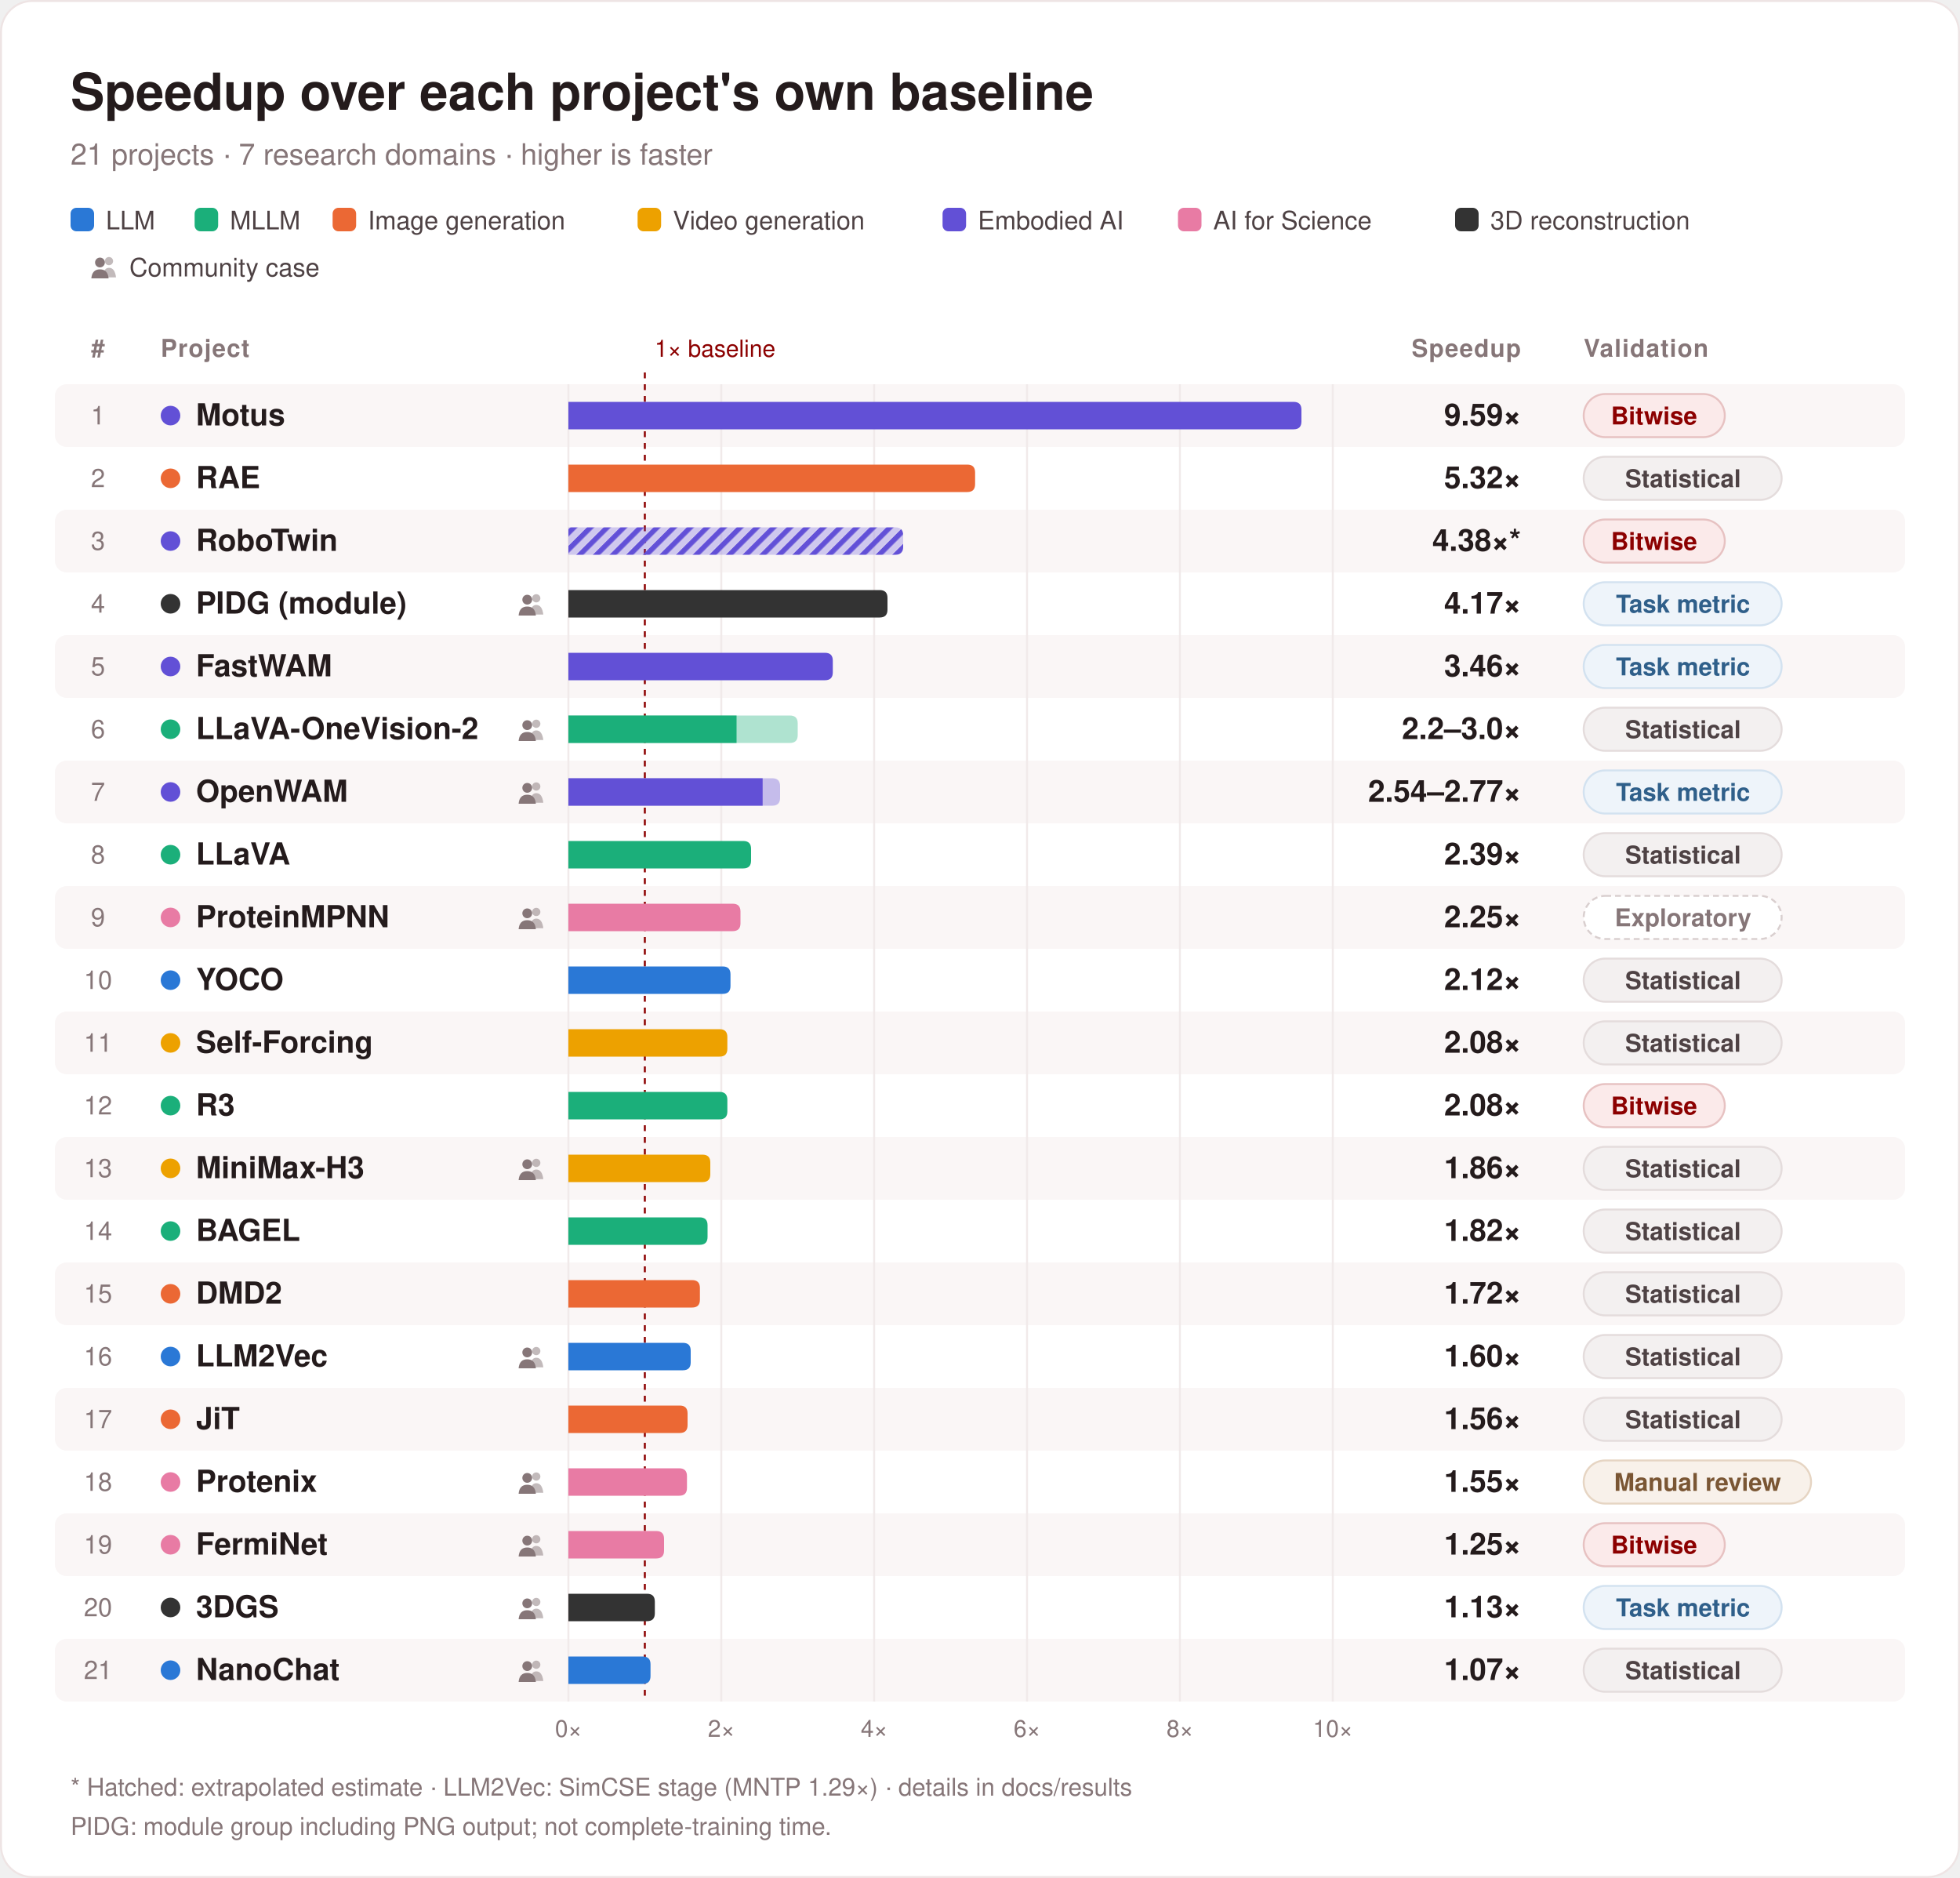
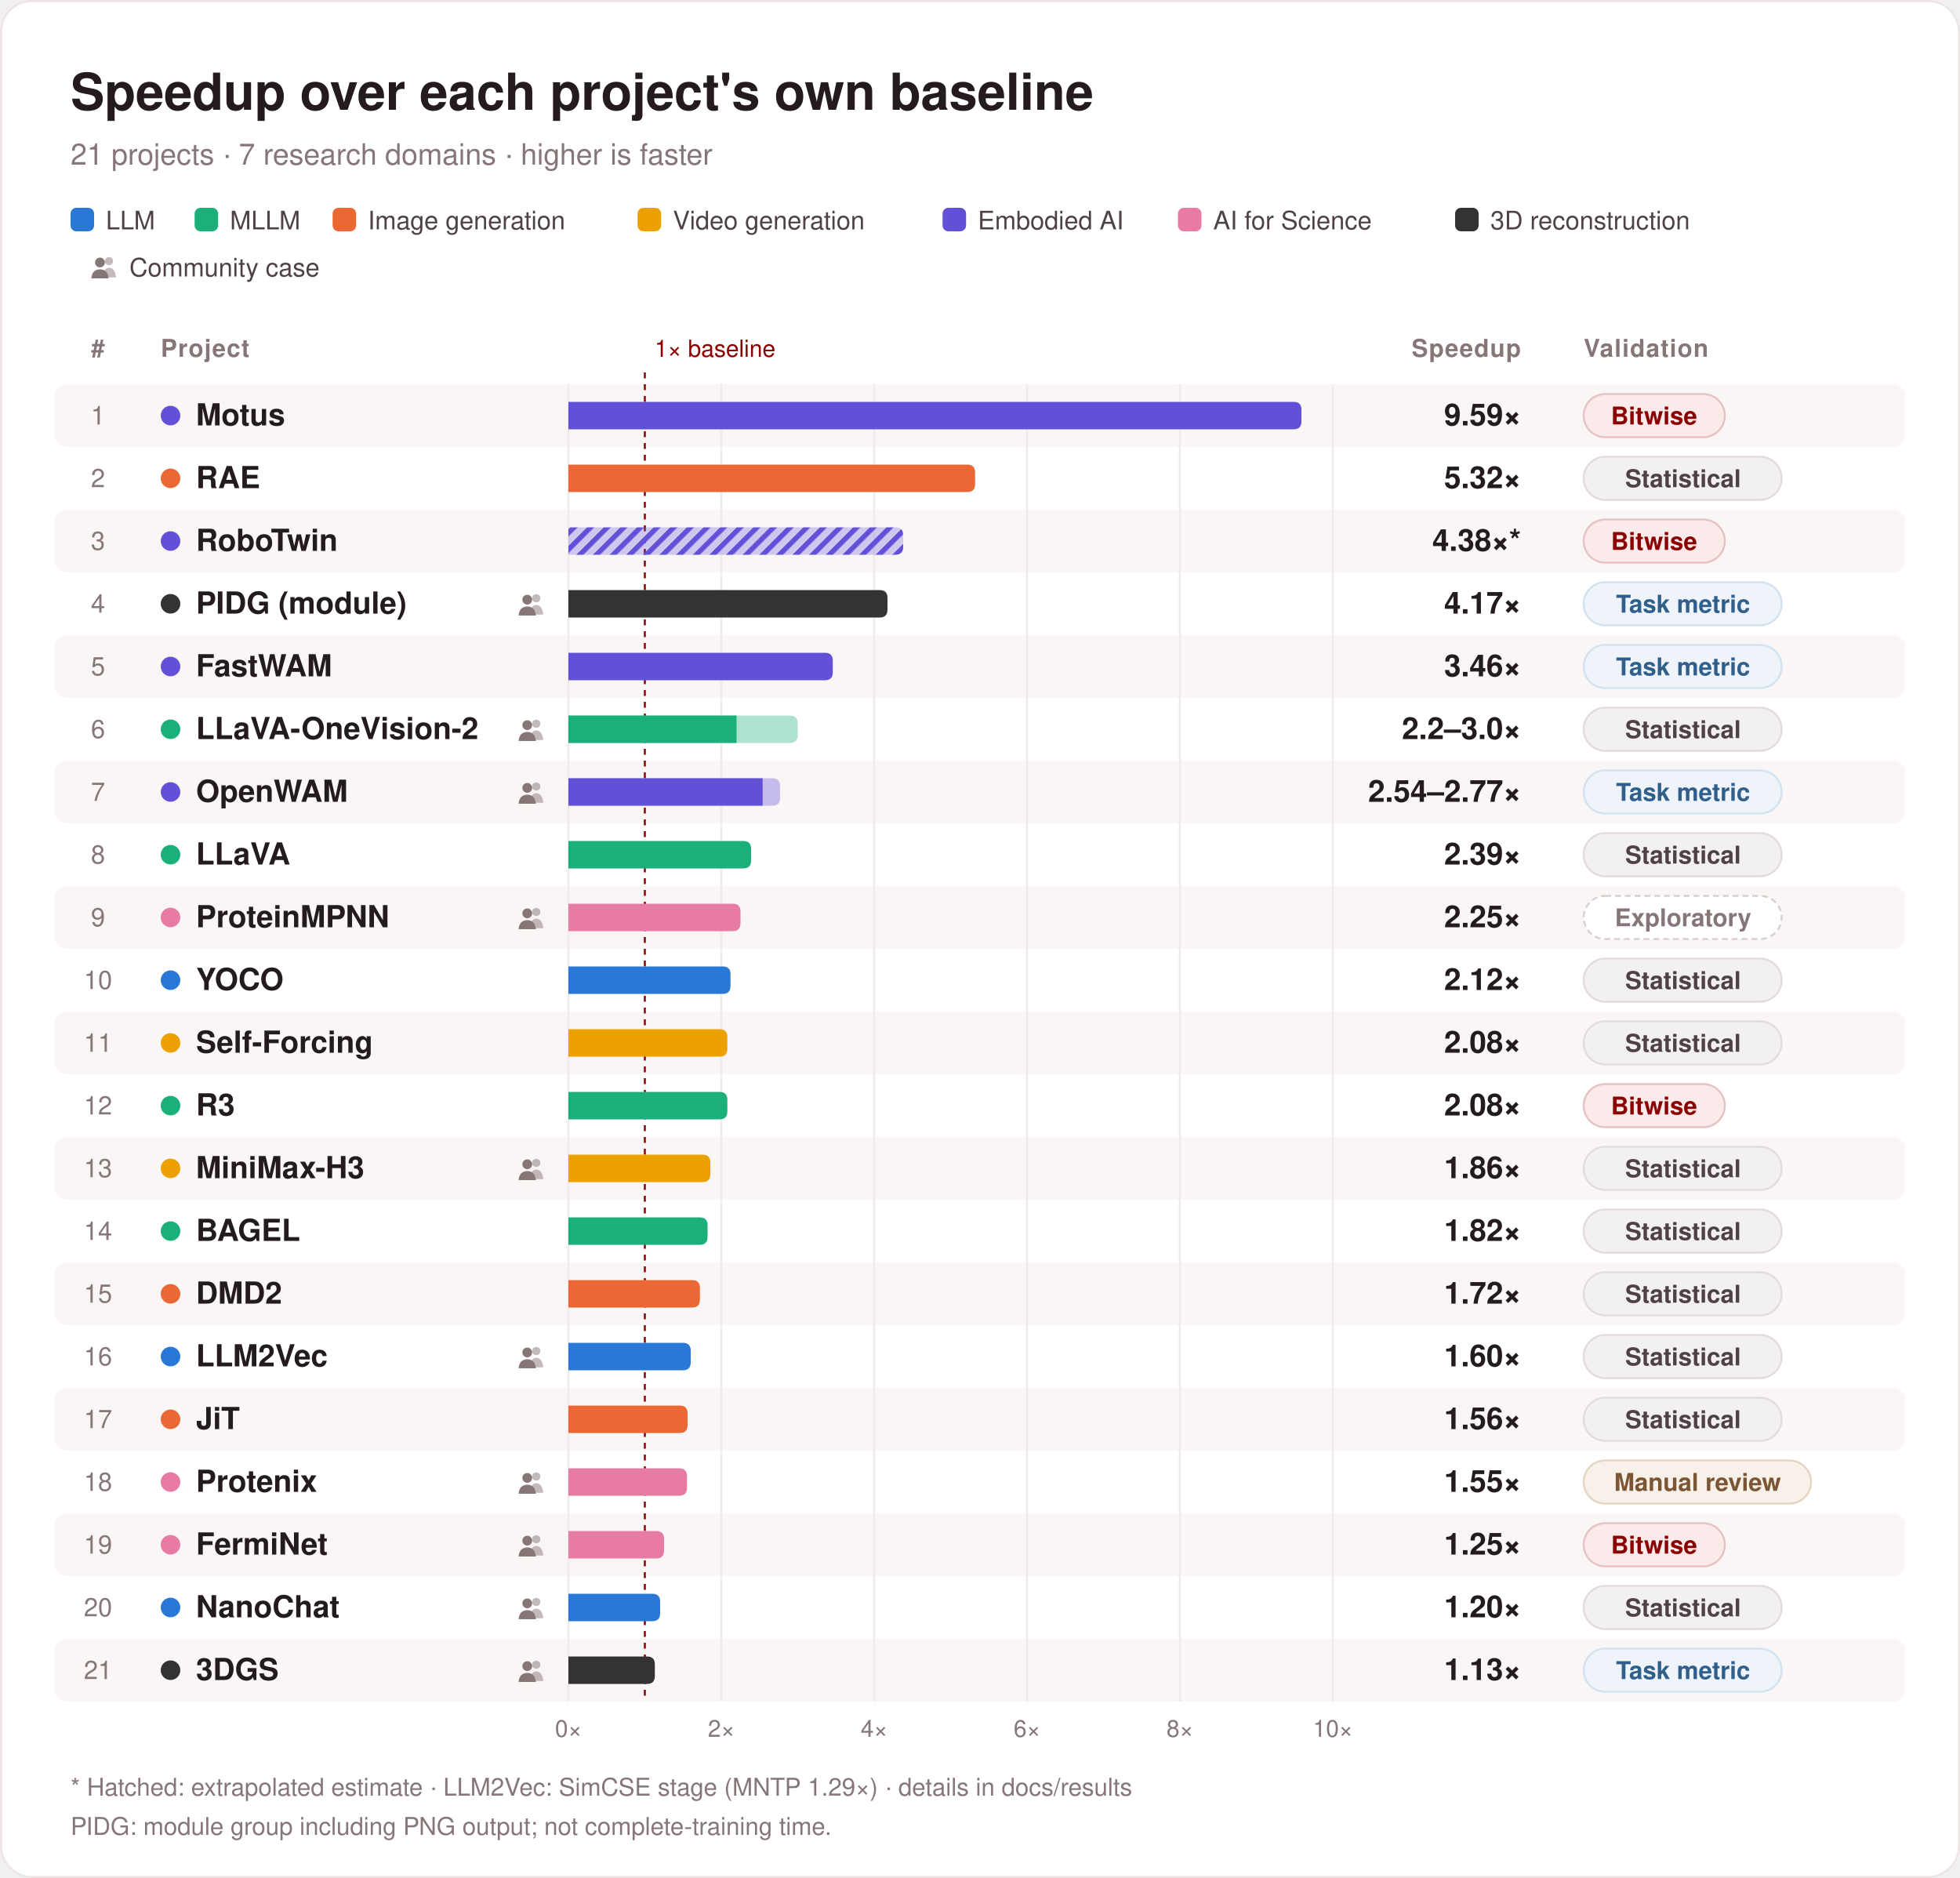
<svg xmlns="http://www.w3.org/2000/svg" width="1000" height="958" viewBox="0 0 1000 958" role="img" aria-labelledby="t d">
  <defs>
    <pattern id="h-llm" width="6" height="6" patternUnits="userSpaceOnUse" patternTransform="rotate(45)">
      <rect width="6" height="6" fill="#2a78d6" fill-opacity=".28" />
      <rect width="2.6" height="6" fill="#2a78d6" />
    </pattern>
    <pattern id="h-mllm" width="6" height="6" patternUnits="userSpaceOnUse" patternTransform="rotate(45)">
      <rect width="6" height="6" fill="#1baf7a" fill-opacity=".28" />
      <rect width="2.6" height="6" fill="#1baf7a" />
    </pattern>
    <pattern id="h-img" width="6" height="6" patternUnits="userSpaceOnUse" patternTransform="rotate(45)">
      <rect width="6" height="6" fill="#eb6834" fill-opacity=".28" />
      <rect width="2.6" height="6" fill="#eb6834" />
    </pattern>
    <pattern id="h-vid" width="6" height="6" patternUnits="userSpaceOnUse" patternTransform="rotate(45)">
      <rect width="6" height="6" fill="#eda100" fill-opacity=".28" />
      <rect width="2.6" height="6" fill="#eda100" />
    </pattern>
    <pattern id="h-emb" width="6" height="6" patternUnits="userSpaceOnUse" patternTransform="rotate(45)">
      <rect width="6" height="6" fill="#6250d6" fill-opacity=".28" />
      <rect width="2.6" height="6" fill="#6250d6" />
    </pattern>
    <pattern id="h-sci" width="6" height="6" patternUnits="userSpaceOnUse" patternTransform="rotate(45)">
      <rect width="6" height="6" fill="#e87ba4" fill-opacity=".28" />
      <rect width="2.6" height="6" fill="#e87ba4" />
    </pattern>
    <pattern id="h-3d" width="6" height="6" patternUnits="userSpaceOnUse" patternTransform="rotate(45)">
      <rect width="6" height="6" fill="#333333" fill-opacity=".28" />
      <rect width="2.6" height="6" fill="#333333" />
    </pattern>
    <style>text{font-family:-apple-system,BlinkMacSystemFont,"Segoe UI","Helvetica Neue",Helvetica,Arial,"PingFang SC","Hiragino Sans GB","Microsoft YaHei","Noto Sans CJK SC",sans-serif}.title{font-size:26px;font-weight:700;fill:#241B1C}.sub{font-size:15px;fill:#867678}.col{font-size:12.5px;font-weight:600;fill:#867678;letter-spacing:.04em}.rank{font-size:13px;fill:#867678;font-variant-numeric:tabular-nums}.name{font-size:15.5px;font-weight:600;fill:#241B1C}.dom{font-size:13px;fill:#867678}.val{font-size:15.5px;font-weight:700;fill:#241B1C;font-variant-numeric:tabular-nums}.chip{font-size:12.5px;font-weight:600}.leg{font-size:13px;fill:#4E4244}.tick{font-size:12px;fill:#867678;font-variant-numeric:tabular-nums}.foot{font-size:12.5px;fill:#867678}.big{font-size:26px;font-weight:800;fill:#241B1C;font-variant-numeric:tabular-nums}.tl{font-size:13px;fill:#4E4244;font-variant-numeric:tabular-nums}.tlb{font-size:13px;font-weight:700;fill:#241B1C;font-variant-numeric:tabular-nums}.q{font-size:13px;fill:#4E4244}</style>
  </defs>
  <rect x="0.5" y="0.5" width="999" height="957" rx="16" fill="#FFFFFF" stroke="#EEE4E4" />
  <text x="36" y="56" class="title">Speedup over each project's own baseline</text>
  <text x="36" y="84" class="sub">21 projects · 7 research domains · higher is faster</text>
  <rect x="36" y="106" width="12" height="12" rx="3" fill="#2a78d6" />
  <text x="54" y="117" class="leg">LLM</text>
  <rect x="99.3" y="106" width="12" height="12" rx="3" fill="#1baf7a" />
  <text x="117.3" y="117" class="leg">MLLM</text>
  <rect x="169.7" y="106" width="12" height="12" rx="3" fill="#eb6834" />
  <text x="187.7" y="117" class="leg">Image generation</text>
  <rect x="325.3" y="106" width="12" height="12" rx="3" fill="#eda100" />
  <text x="343.3" y="117" class="leg">Video generation</text>
  <rect x="480.9" y="106" width="12" height="12" rx="3" fill="#6250d6" />
  <text x="498.9" y="117" class="leg">Embodied AI</text>
  <rect x="601.0" y="106" width="12" height="12" rx="3" fill="#e87ba4" />
  <text x="619.0" y="117" class="leg">AI for Science</text>
  <rect x="742.4" y="106" width="12" height="12" rx="3" fill="#333333" />
  <text x="760.4" y="117" class="leg">3D reconstruction</text>
  <g fill="#867678">
    <g fill-opacity=".5">
      <circle cx="55.6" cy="133.2" r="2.1" />
      <path d="M52.4 141.5Q52.8 136.6 55.6 136.6Q58.6 136.6 59.2 141.5Z" />
    </g>
    <circle cx="51.0" cy="133.9" r="2.5" />
    <path d="M46.6 142.0Q47.0 137.4 51.0 137.4Q55.0 137.4 55.4 142.0Z" />
  </g>
  <text x="66.0" y="141" class="leg">Community case</text>
  <text x="50" y="182" class="col" text-anchor="middle">#</text>
  <text x="82" y="182" class="col">Project</text>
  <text x="776" y="182" class="col" text-anchor="end">Speedup</text>
  <text x="808" y="182" class="col">Validation</text>
  <rect x="28" y="196" width="944" height="32" rx="6" fill="#FAF6F6" />
  <rect x="28" y="260" width="944" height="32" rx="6" fill="#FAF6F6" />
  <rect x="28" y="324" width="944" height="32" rx="6" fill="#FAF6F6" />
  <rect x="28" y="388" width="944" height="32" rx="6" fill="#FAF6F6" />
  <rect x="28" y="452" width="944" height="32" rx="6" fill="#FAF6F6" />
  <rect x="28" y="516" width="944" height="32" rx="6" fill="#FAF6F6" />
  <rect x="28" y="580" width="944" height="32" rx="6" fill="#FAF6F6" />
  <rect x="28" y="644" width="944" height="32" rx="6" fill="#FAF6F6" />
  <rect x="28" y="708" width="944" height="32" rx="6" fill="#FAF6F6" />
  <rect x="28" y="772" width="944" height="32" rx="6" fill="#FAF6F6" />
  <rect x="28" y="836" width="944" height="32" rx="6" fill="#FAF6F6" />
  <line x1="290.0" y1="196" x2="290.0" y2="868" stroke="#F1EAEA" stroke-width="1" />
  <text x="290.0" y="886" class="tick" text-anchor="middle">0×</text>
  <line x1="368.0" y1="196" x2="368.0" y2="868" stroke="#F1EAEA" stroke-width="1" />
  <text x="368.0" y="886" class="tick" text-anchor="middle">2×</text>
  <line x1="446.0" y1="196" x2="446.0" y2="868" stroke="#F1EAEA" stroke-width="1" />
  <text x="446.0" y="886" class="tick" text-anchor="middle">4×</text>
  <line x1="524.0" y1="196" x2="524.0" y2="868" stroke="#F1EAEA" stroke-width="1" />
  <text x="524.0" y="886" class="tick" text-anchor="middle">6×</text>
  <line x1="602.0" y1="196" x2="602.0" y2="868" stroke="#F1EAEA" stroke-width="1" />
  <text x="602.0" y="886" class="tick" text-anchor="middle">8×</text>
  <line x1="680.0" y1="196" x2="680.0" y2="868" stroke="#F1EAEA" stroke-width="1" />
  <text x="680.0" y="886" class="tick" text-anchor="middle">10×</text>
  <line x1="329.0" y1="190" x2="329.0" y2="868" stroke="#8C0000" stroke-width="1" stroke-dasharray="3 3" />
  <text x="334.0" y="182" class="tick" fill="#8C0000" style="fill:#8C0000">1× baseline</text>
  <text x="50" y="216.5" class="rank" text-anchor="middle">1</text>
  <circle cx="87" cy="212.0" r="5" fill="#6250d6" />
  <text x="100" y="217.0" class="name">Motus</text>
  <path d="M290.0 205.0H660.0Q664.0 205.0 664.0 209.0V215.0Q664.0 219.0 660.0 219.0H290.0Z" fill="#6250d6" />
  <text x="776" y="217.0" class="val" text-anchor="end">9.59×</text>
  <rect x="808" y="201.0" width="72" height="22" rx="11" fill="#FBEAEA" stroke="#E7C2C2" />
  <text x="843.9" y="216.5" class="chip" text-anchor="middle" style="fill:#8C0000">Bitwise</text>
  <text x="50" y="248.5" class="rank" text-anchor="middle">2</text>
  <circle cx="87" cy="244.0" r="5" fill="#eb6834" />
  <text x="100" y="249.0" class="name">RAE</text>
  <path d="M290.0 237.0H493.5Q497.5 237.0 497.5 241.0V247.0Q497.5 251.0 493.5 251.0H290.0Z" fill="#eb6834" />
  <text x="776" y="249.0" class="val" text-anchor="end">5.32×</text>
  <rect x="808" y="233.0" width="101" height="22" rx="11" fill="#F3F0F0" stroke="#E4DCDC" />
  <text x="858.7" y="248.5" class="chip" text-anchor="middle" style="fill:#4E4244">Statistical</text>
  <text x="50" y="280.5" class="rank" text-anchor="middle">3</text>
  <circle cx="87" cy="276.0" r="5" fill="#6250d6" />
  <text x="100" y="281.0" class="name">RoboTwin</text>
  <path d="M290.0 269.0H456.8Q460.8 269.0 460.8 273.0V279.0Q460.8 283.0 456.8 283.0H290.0Z" fill="url(#h-emb)" />
  <text x="776" y="281.0" class="val" text-anchor="end">4.38×*</text>
  <rect x="808" y="265.0" width="72" height="22" rx="11" fill="#FBEAEA" stroke="#E7C2C2" />
  <text x="843.9" y="280.5" class="chip" text-anchor="middle" style="fill:#8C0000">Bitwise</text>
  <text x="50" y="312.5" class="rank" text-anchor="middle">4</text>
  <circle cx="87" cy="308.0" r="5" fill="#333333" />
  <text x="100" y="313.0" class="name">PIDG (module)</text>
  <g fill="#867678">
    <g fill-opacity=".5">
      <circle cx="273.6" cy="305.2" r="2.1" />
      <path d="M270.4 313.5Q270.8 308.6 273.6 308.6Q276.6 308.6 277.2 313.5Z" />
    </g>
    <circle cx="269.0" cy="305.9" r="2.5" />
    <path d="M264.6 314.0Q265.0 309.4 269.0 309.4Q273.0 309.4 273.4 314.0Z" />
  </g>
  <path d="M290.0 301.0H448.8Q452.8 301.0 452.8 305.0V311.0Q452.8 315.0 448.8 315.0H290.0Z" fill="#333333" />
  <text x="776" y="313.0" class="val" text-anchor="end">4.17×</text>
  <rect x="808" y="297.0" width="101" height="22" rx="11" fill="#EEF4FA" stroke="#D3E2F0" />
  <text x="858.7" y="312.5" class="chip" text-anchor="middle" style="fill:#2F5F8A">Task metric</text>
  <text x="50" y="344.5" class="rank" text-anchor="middle">5</text>
  <circle cx="87" cy="340.0" r="5" fill="#6250d6" />
  <text x="100" y="345.0" class="name">FastWAM</text>
  <path d="M290.0 333.0H420.9Q424.9 333.0 424.9 337.0V343.0Q424.9 347.0 420.9 347.0H290.0Z" fill="#6250d6" />
  <text x="776" y="345.0" class="val" text-anchor="end">3.46×</text>
  <rect x="808" y="329.0" width="101" height="22" rx="11" fill="#EEF4FA" stroke="#D3E2F0" />
  <text x="858.7" y="344.5" class="chip" text-anchor="middle" style="fill:#2F5F8A">Task metric</text>
  <text x="50" y="376.5" class="rank" text-anchor="middle">6</text>
  <circle cx="87" cy="372.0" r="5" fill="#1baf7a" />
  <text x="100" y="377.0" class="name">LLaVA-OneVision-2</text>
  <g fill="#867678">
    <g fill-opacity=".5">
      <circle cx="273.6" cy="369.2" r="2.1" />
      <path d="M270.4 377.5Q270.8 372.6 273.6 372.6Q276.6 372.6 277.2 377.5Z" />
    </g>
    <circle cx="269.0" cy="369.9" r="2.5" />
    <path d="M264.6 378.0Q265.0 373.4 269.0 373.4Q273.0 373.4 273.4 378.0Z" />
  </g>
  <path d="M290.0 365.0H403.0Q407.0 365.0 407.0 369.0V375.0Q407.0 379.0 403.0 379.0H290.0Z" fill="#1baf7a" fill-opacity=".35" />
  <path d="M290.0 365.0H375.8Q375.8 365.0 375.8 365.0V379.0Q375.8 379.0 375.8 379.0H290.0Z" fill="#1baf7a" />
  <text x="776" y="377.0" class="val" text-anchor="end">2.2–3.0×</text>
  <rect x="808" y="361.0" width="101" height="22" rx="11" fill="#F3F0F0" stroke="#E4DCDC" />
  <text x="858.7" y="376.5" class="chip" text-anchor="middle" style="fill:#4E4244">Statistical</text>
  <text x="50" y="408.5" class="rank" text-anchor="middle">7</text>
  <circle cx="87" cy="404.0" r="5" fill="#6250d6" />
  <text x="100" y="409.0" class="name">OpenWAM</text>
  <g fill="#867678">
    <g fill-opacity=".5">
      <circle cx="273.6" cy="401.2" r="2.1" />
      <path d="M270.4 409.5Q270.8 404.6 273.6 404.6Q276.6 404.6 277.2 409.5Z" />
    </g>
    <circle cx="269.0" cy="401.9" r="2.5" />
    <path d="M264.6 410.0Q265.0 405.4 269.0 405.4Q273.0 405.4 273.4 410.0Z" />
  </g>
  <path d="M290.0 397.0H394.0Q398.0 397.0 398.0 401.0V407.0Q398.0 411.0 394.0 411.0H290.0Z" fill="#6250d6" fill-opacity=".35" />
  <path d="M290.0 397.0H389.1Q389.1 397.0 389.1 397.0V411.0Q389.1 411.0 389.1 411.0H290.0Z" fill="#6250d6" />
  <text x="776" y="409.0" class="val" text-anchor="end">2.54–2.77×</text>
  <rect x="808" y="393.0" width="101" height="22" rx="11" fill="#EEF4FA" stroke="#D3E2F0" />
  <text x="858.7" y="408.5" class="chip" text-anchor="middle" style="fill:#2F5F8A">Task metric</text>
  <text x="50" y="440.5" class="rank" text-anchor="middle">8</text>
  <circle cx="87" cy="436.0" r="5" fill="#1baf7a" />
  <text x="100" y="441.0" class="name">LLaVA</text>
  <path d="M290.0 429.0H379.2Q383.2 429.0 383.2 433.0V439.0Q383.2 443.0 379.2 443.0H290.0Z" fill="#1baf7a" />
  <text x="776" y="441.0" class="val" text-anchor="end">2.39×</text>
  <rect x="808" y="425.0" width="101" height="22" rx="11" fill="#F3F0F0" stroke="#E4DCDC" />
  <text x="858.7" y="440.5" class="chip" text-anchor="middle" style="fill:#4E4244">Statistical</text>
  <text x="50" y="472.5" class="rank" text-anchor="middle">9</text>
  <circle cx="87" cy="468.0" r="5" fill="#e87ba4" />
  <text x="100" y="473.0" class="name">ProteinMPNN</text>
  <g fill="#867678">
    <g fill-opacity=".5">
      <circle cx="273.6" cy="465.2" r="2.1" />
      <path d="M270.4 473.5Q270.8 468.6 273.6 468.6Q276.6 468.6 277.2 473.5Z" />
    </g>
    <circle cx="269.0" cy="465.9" r="2.5" />
    <path d="M264.6 474.0Q265.0 469.4 269.0 469.4Q273.0 469.4 273.4 474.0Z" />
  </g>
  <path d="M290.0 461.0H373.8Q377.8 461.0 377.8 465.0V471.0Q377.8 475.0 373.8 475.0H290.0Z" fill="#e87ba4" />
  <text x="776" y="473.0" class="val" text-anchor="end">2.25×</text>
  <rect x="808" y="457.0" width="101" height="22" rx="11" fill="#FFFFFF" stroke="#D9CFCF" stroke-dasharray="3 2" />
  <text x="858.7" y="472.5" class="chip" text-anchor="middle" style="fill:#867678">Exploratory</text>
  <text x="50" y="504.5" class="rank" text-anchor="middle">10</text>
  <circle cx="87" cy="500.0" r="5" fill="#2a78d6" />
  <text x="100" y="505.0" class="name">YOCO</text>
  <path d="M290.0 493.0H368.7Q372.7 493.0 372.7 497.0V503.0Q372.7 507.0 368.7 507.0H290.0Z" fill="#2a78d6" />
  <text x="776" y="505.0" class="val" text-anchor="end">2.12×</text>
  <rect x="808" y="489.0" width="101" height="22" rx="11" fill="#F3F0F0" stroke="#E4DCDC" />
  <text x="858.7" y="504.5" class="chip" text-anchor="middle" style="fill:#4E4244">Statistical</text>
  <text x="50" y="536.5" class="rank" text-anchor="middle">11</text>
  <circle cx="87" cy="532.0" r="5" fill="#eda100" />
  <text x="100" y="537.0" class="name">Self-Forcing</text>
  <path d="M290.0 525.0H367.1Q371.1 525.0 371.1 529.0V535.0Q371.1 539.0 367.1 539.0H290.0Z" fill="#eda100" />
  <text x="776" y="537.0" class="val" text-anchor="end">2.08×</text>
  <rect x="808" y="521.0" width="101" height="22" rx="11" fill="#F3F0F0" stroke="#E4DCDC" />
  <text x="858.7" y="536.5" class="chip" text-anchor="middle" style="fill:#4E4244">Statistical</text>
  <text x="50" y="568.5" class="rank" text-anchor="middle">12</text>
  <circle cx="87" cy="564.0" r="5" fill="#1baf7a" />
  <text x="100" y="569.0" class="name">R3</text>
  <path d="M290.0 557.0H367.1Q371.1 557.0 371.1 561.0V567.0Q371.1 571.0 367.1 571.0H290.0Z" fill="#1baf7a" />
  <text x="776" y="569.0" class="val" text-anchor="end">2.08×</text>
  <rect x="808" y="553.0" width="72" height="22" rx="11" fill="#FBEAEA" stroke="#E7C2C2" />
  <text x="843.9" y="568.5" class="chip" text-anchor="middle" style="fill:#8C0000">Bitwise</text>
  <text x="50" y="600.5" class="rank" text-anchor="middle">13</text>
  <circle cx="87" cy="596.0" r="5" fill="#eda100" />
  <text x="100" y="601.0" class="name">MiniMax-H3</text>
  <g fill="#867678">
    <g fill-opacity=".5">
      <circle cx="273.6" cy="593.2" r="2.1" />
      <path d="M270.4 601.5Q270.8 596.6 273.6 596.6Q276.6 596.6 277.2 601.5Z" />
    </g>
    <circle cx="269.0" cy="593.9" r="2.5" />
    <path d="M264.6 602.0Q265.0 597.4 269.0 597.4Q273.0 597.4 273.4 602.0Z" />
  </g>
  <path d="M290.0 589.0H358.4Q362.4 589.0 362.4 593.0V599.0Q362.4 603.0 358.4 603.0H290.0Z" fill="#eda100" />
  <text x="776" y="601.0" class="val" text-anchor="end">1.86×</text>
  <rect x="808" y="585.0" width="101" height="22" rx="11" fill="#F3F0F0" stroke="#E4DCDC" />
  <text x="858.7" y="600.5" class="chip" text-anchor="middle" style="fill:#4E4244">Statistical</text>
  <text x="50" y="632.5" class="rank" text-anchor="middle">14</text>
  <circle cx="87" cy="628.0" r="5" fill="#1baf7a" />
  <text x="100" y="633.0" class="name">BAGEL</text>
  <path d="M290.0 621.0H357.0Q361.0 621.0 361.0 625.0V631.0Q361.0 635.0 357.0 635.0H290.0Z" fill="#1baf7a" />
  <text x="776" y="633.0" class="val" text-anchor="end">1.82×</text>
  <rect x="808" y="617.0" width="101" height="22" rx="11" fill="#F3F0F0" stroke="#E4DCDC" />
  <text x="858.7" y="632.5" class="chip" text-anchor="middle" style="fill:#4E4244">Statistical</text>
  <text x="50" y="664.5" class="rank" text-anchor="middle">15</text>
  <circle cx="87" cy="660.0" r="5" fill="#eb6834" />
  <text x="100" y="665.0" class="name">DMD2</text>
  <path d="M290.0 653.0H353.1Q357.1 653.0 357.1 657.0V663.0Q357.1 667.0 353.1 667.0H290.0Z" fill="#eb6834" />
  <text x="776" y="665.0" class="val" text-anchor="end">1.72×</text>
  <rect x="808" y="649.0" width="101" height="22" rx="11" fill="#F3F0F0" stroke="#E4DCDC" />
  <text x="858.7" y="664.5" class="chip" text-anchor="middle" style="fill:#4E4244">Statistical</text>
  <text x="50" y="696.5" class="rank" text-anchor="middle">16</text>
  <circle cx="87" cy="692.0" r="5" fill="#2a78d6" />
  <text x="100" y="697.0" class="name">LLM2Vec</text>
  <g fill="#867678">
    <g fill-opacity=".5">
      <circle cx="273.6" cy="689.2" r="2.1" />
      <path d="M270.4 697.5Q270.8 692.6 273.6 692.6Q276.6 692.6 277.2 697.5Z" />
    </g>
    <circle cx="269.0" cy="689.9" r="2.5" />
    <path d="M264.6 698.0Q265.0 693.4 269.0 693.4Q273.0 693.4 273.4 698.0Z" />
  </g>
  <path d="M290.0 685.0H348.4Q352.4 685.0 352.4 689.0V695.0Q352.4 699.0 348.4 699.0H290.0Z" fill="#2a78d6" />
  <text x="776" y="697.0" class="val" text-anchor="end">1.60×</text>
  <rect x="808" y="681.0" width="101" height="22" rx="11" fill="#F3F0F0" stroke="#E4DCDC" />
  <text x="858.7" y="696.5" class="chip" text-anchor="middle" style="fill:#4E4244">Statistical</text>
  <text x="50" y="728.5" class="rank" text-anchor="middle">17</text>
  <circle cx="87" cy="724.0" r="5" fill="#eb6834" />
  <text x="100" y="729.0" class="name">JiT</text>
  <path d="M290.0 717.0H346.8Q350.8 717.0 350.8 721.0V727.0Q350.8 731.0 346.8 731.0H290.0Z" fill="#eb6834" />
  <text x="776" y="729.0" class="val" text-anchor="end">1.56×</text>
  <rect x="808" y="713.0" width="101" height="22" rx="11" fill="#F3F0F0" stroke="#E4DCDC" />
  <text x="858.7" y="728.5" class="chip" text-anchor="middle" style="fill:#4E4244">Statistical</text>
  <text x="50" y="760.5" class="rank" text-anchor="middle">18</text>
  <circle cx="87" cy="756.0" r="5" fill="#e87ba4" />
  <text x="100" y="761.0" class="name">Protenix</text>
  <g fill="#867678">
    <g fill-opacity=".5">
      <circle cx="273.6" cy="753.2" r="2.1" />
      <path d="M270.4 761.5Q270.8 756.6 273.6 756.6Q276.6 756.6 277.2 761.5Z" />
    </g>
    <circle cx="269.0" cy="753.9" r="2.5" />
    <path d="M264.6 762.0Q265.0 757.4 269.0 757.4Q273.0 757.4 273.4 762.0Z" />
  </g>
  <path d="M290.0 749.0H346.5Q350.5 749.0 350.5 753.0V759.0Q350.5 763.0 346.5 763.0H290.0Z" fill="#e87ba4" />
  <text x="776" y="761.0" class="val" text-anchor="end">1.55×</text>
  <rect x="808" y="745.0" width="116" height="22" rx="11" fill="#F8F1EA" stroke="#E6D5C3" />
  <text x="866.1" y="760.5" class="chip" text-anchor="middle" style="fill:#7A5634">Manual review</text>
  <text x="50" y="792.5" class="rank" text-anchor="middle">19</text>
  <circle cx="87" cy="788.0" r="5" fill="#e87ba4" />
  <text x="100" y="793.0" class="name">FermiNet</text>
  <g fill="#867678">
    <g fill-opacity=".5">
      <circle cx="273.6" cy="785.2" r="2.1" />
      <path d="M270.4 793.5Q270.8 788.6 273.6 788.6Q276.6 788.6 277.2 793.5Z" />
    </g>
    <circle cx="269.0" cy="785.9" r="2.5" />
    <path d="M264.6 794.0Q265.0 789.4 269.0 789.4Q273.0 789.4 273.4 794.0Z" />
  </g>
  <path d="M290.0 781.0H334.8Q338.8 781.0 338.8 785.0V791.0Q338.8 795.0 334.8 795.0H290.0Z" fill="#e87ba4" />
  <text x="776" y="793.0" class="val" text-anchor="end">1.25×</text>
  <rect x="808" y="777.0" width="72" height="22" rx="11" fill="#FBEAEA" stroke="#E7C2C2" />
  <text x="843.9" y="792.5" class="chip" text-anchor="middle" style="fill:#8C0000">Bitwise</text>
  <text x="50" y="824.5" class="rank" text-anchor="middle">20</text>
-   <circle cx="87" cy="820.0" r="5" fill="#333333" />
-   <text x="100" y="825.0" class="name">3DGS</text>
+   <circle cx="87" cy="820.0" r="5" fill="#2a78d6" />
+   <text x="100" y="825.0" class="name">NanoChat</text>
  <g fill="#867678">
    <g fill-opacity=".5">
      <circle cx="273.6" cy="817.2" r="2.1" />
      <path d="M270.4 825.5Q270.8 820.6 273.6 820.6Q276.6 820.6 277.2 825.5Z" />
    </g>
    <circle cx="269.0" cy="817.9" r="2.5" />
    <path d="M264.6 826.0Q265.0 821.4 269.0 821.4Q273.0 821.4 273.4 826.0Z" />
  </g>
-   <path d="M290.0 813.0H330.1Q334.1 813.0 334.1 817.0V823.0Q334.1 827.0 330.1 827.0H290.0Z" fill="#333333" />
-   <text x="776" y="825.0" class="val" text-anchor="end">1.13×</text>
-   <rect x="808" y="809.0" width="101" height="22" rx="11" fill="#EEF4FA" stroke="#D3E2F0" />
-   <text x="858.7" y="824.5" class="chip" text-anchor="middle" style="fill:#2F5F8A">Task metric</text>
+   <path d="M290.0 813.0H332.8Q336.8 813.0 336.8 817.0V823.0Q336.8 827.0 332.8 827.0H290.0Z" fill="#2a78d6" />
+   <text x="776" y="825.0" class="val" text-anchor="end">1.20×</text>
+   <rect x="808" y="809.0" width="101" height="22" rx="11" fill="#F3F0F0" stroke="#E4DCDC" />
+   <text x="858.7" y="824.5" class="chip" text-anchor="middle" style="fill:#4E4244">Statistical</text>
  <text x="50" y="856.5" class="rank" text-anchor="middle">21</text>
-   <circle cx="87" cy="852.0" r="5" fill="#2a78d6" />
-   <text x="100" y="857.0" class="name">NanoChat</text>
+   <circle cx="87" cy="852.0" r="5" fill="#333333" />
+   <text x="100" y="857.0" class="name">3DGS</text>
  <g fill="#867678">
    <g fill-opacity=".5">
      <circle cx="273.6" cy="849.2" r="2.1" />
      <path d="M270.4 857.5Q270.8 852.6 273.6 852.6Q276.6 852.6 277.2 857.5Z" />
    </g>
    <circle cx="269.0" cy="849.9" r="2.5" />
    <path d="M264.6 858.0Q265.0 853.4 269.0 853.4Q273.0 853.4 273.4 858.0Z" />
  </g>
-   <path d="M290.0 845.0H327.9Q331.9 845.0 331.9 849.0V855.0Q331.9 859.0 327.9 859.0H290.0Z" fill="#2a78d6" />
-   <text x="776" y="857.0" class="val" text-anchor="end">1.07×</text>
-   <rect x="808" y="841.0" width="101" height="22" rx="11" fill="#F3F0F0" stroke="#E4DCDC" />
-   <text x="858.7" y="856.5" class="chip" text-anchor="middle" style="fill:#4E4244">Statistical</text>
+   <path d="M290.0 845.0H330.1Q334.1 845.0 334.1 849.0V855.0Q334.1 859.0 330.1 859.0H290.0Z" fill="#333333" />
+   <text x="776" y="857.0" class="val" text-anchor="end">1.13×</text>
+   <rect x="808" y="841.0" width="101" height="22" rx="11" fill="#EEF4FA" stroke="#D3E2F0" />
+   <text x="858.7" y="856.5" class="chip" text-anchor="middle" style="fill:#2F5F8A">Task metric</text>
  <text x="36" y="916" class="foot">* Hatched: extrapolated estimate · LLM2Vec: SimCSE stage (MNTP 1.29×) · details in docs/results</text>
  <text x="36" y="936" class="foot">PIDG: module group including PNG output; not complete-training time.</text>
</svg>
